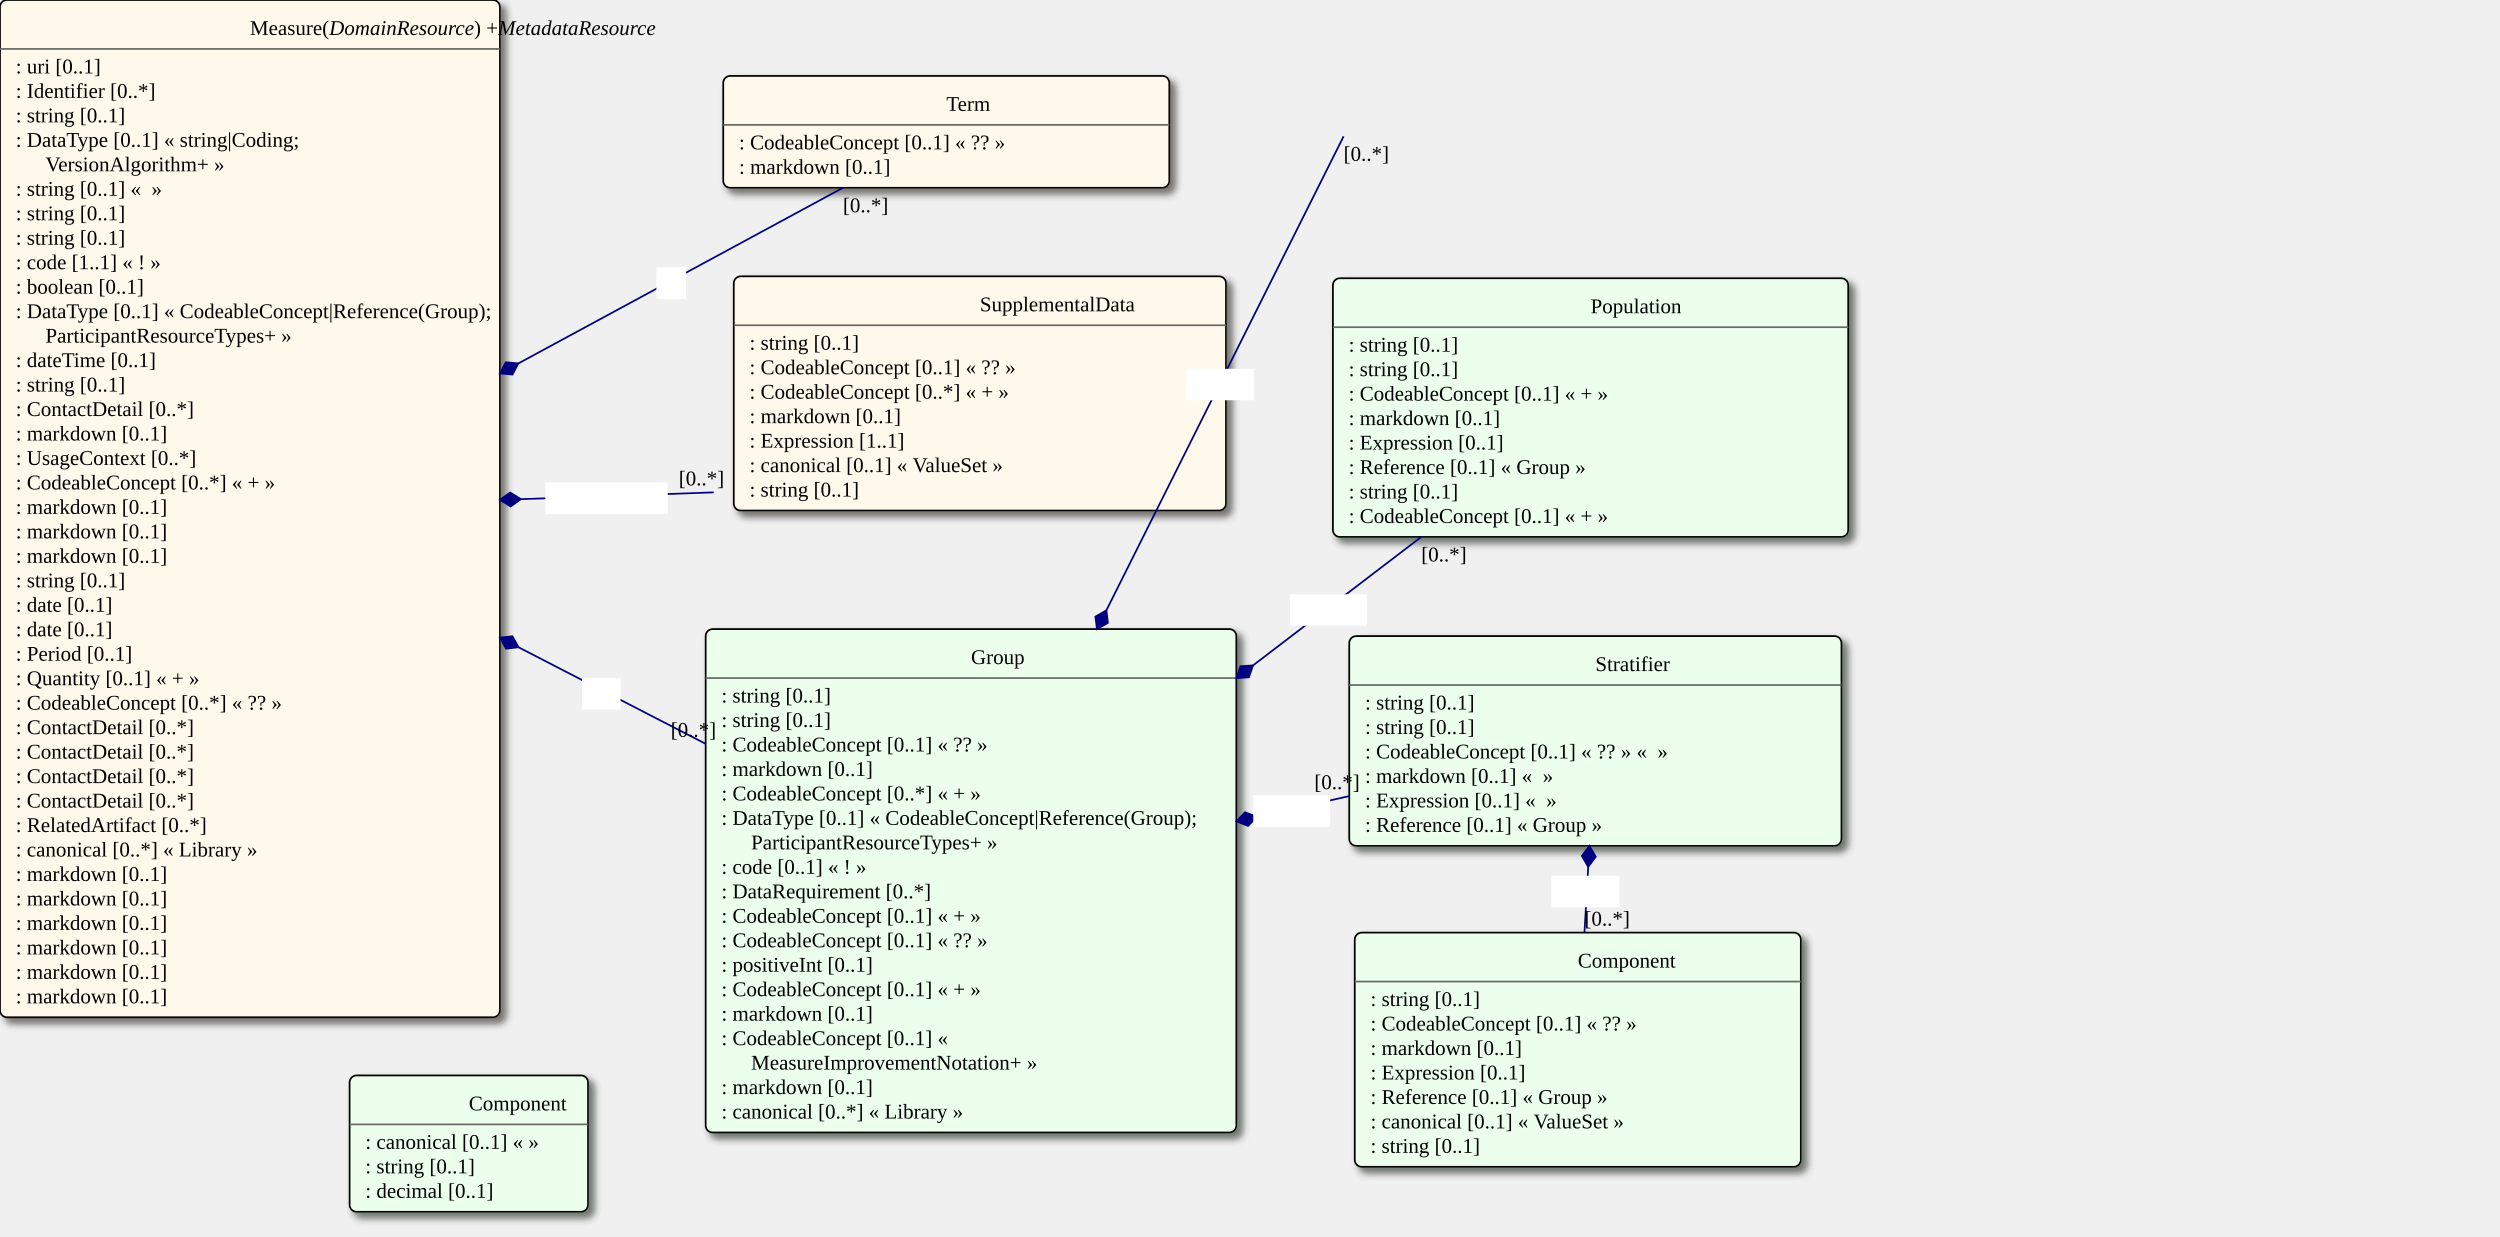
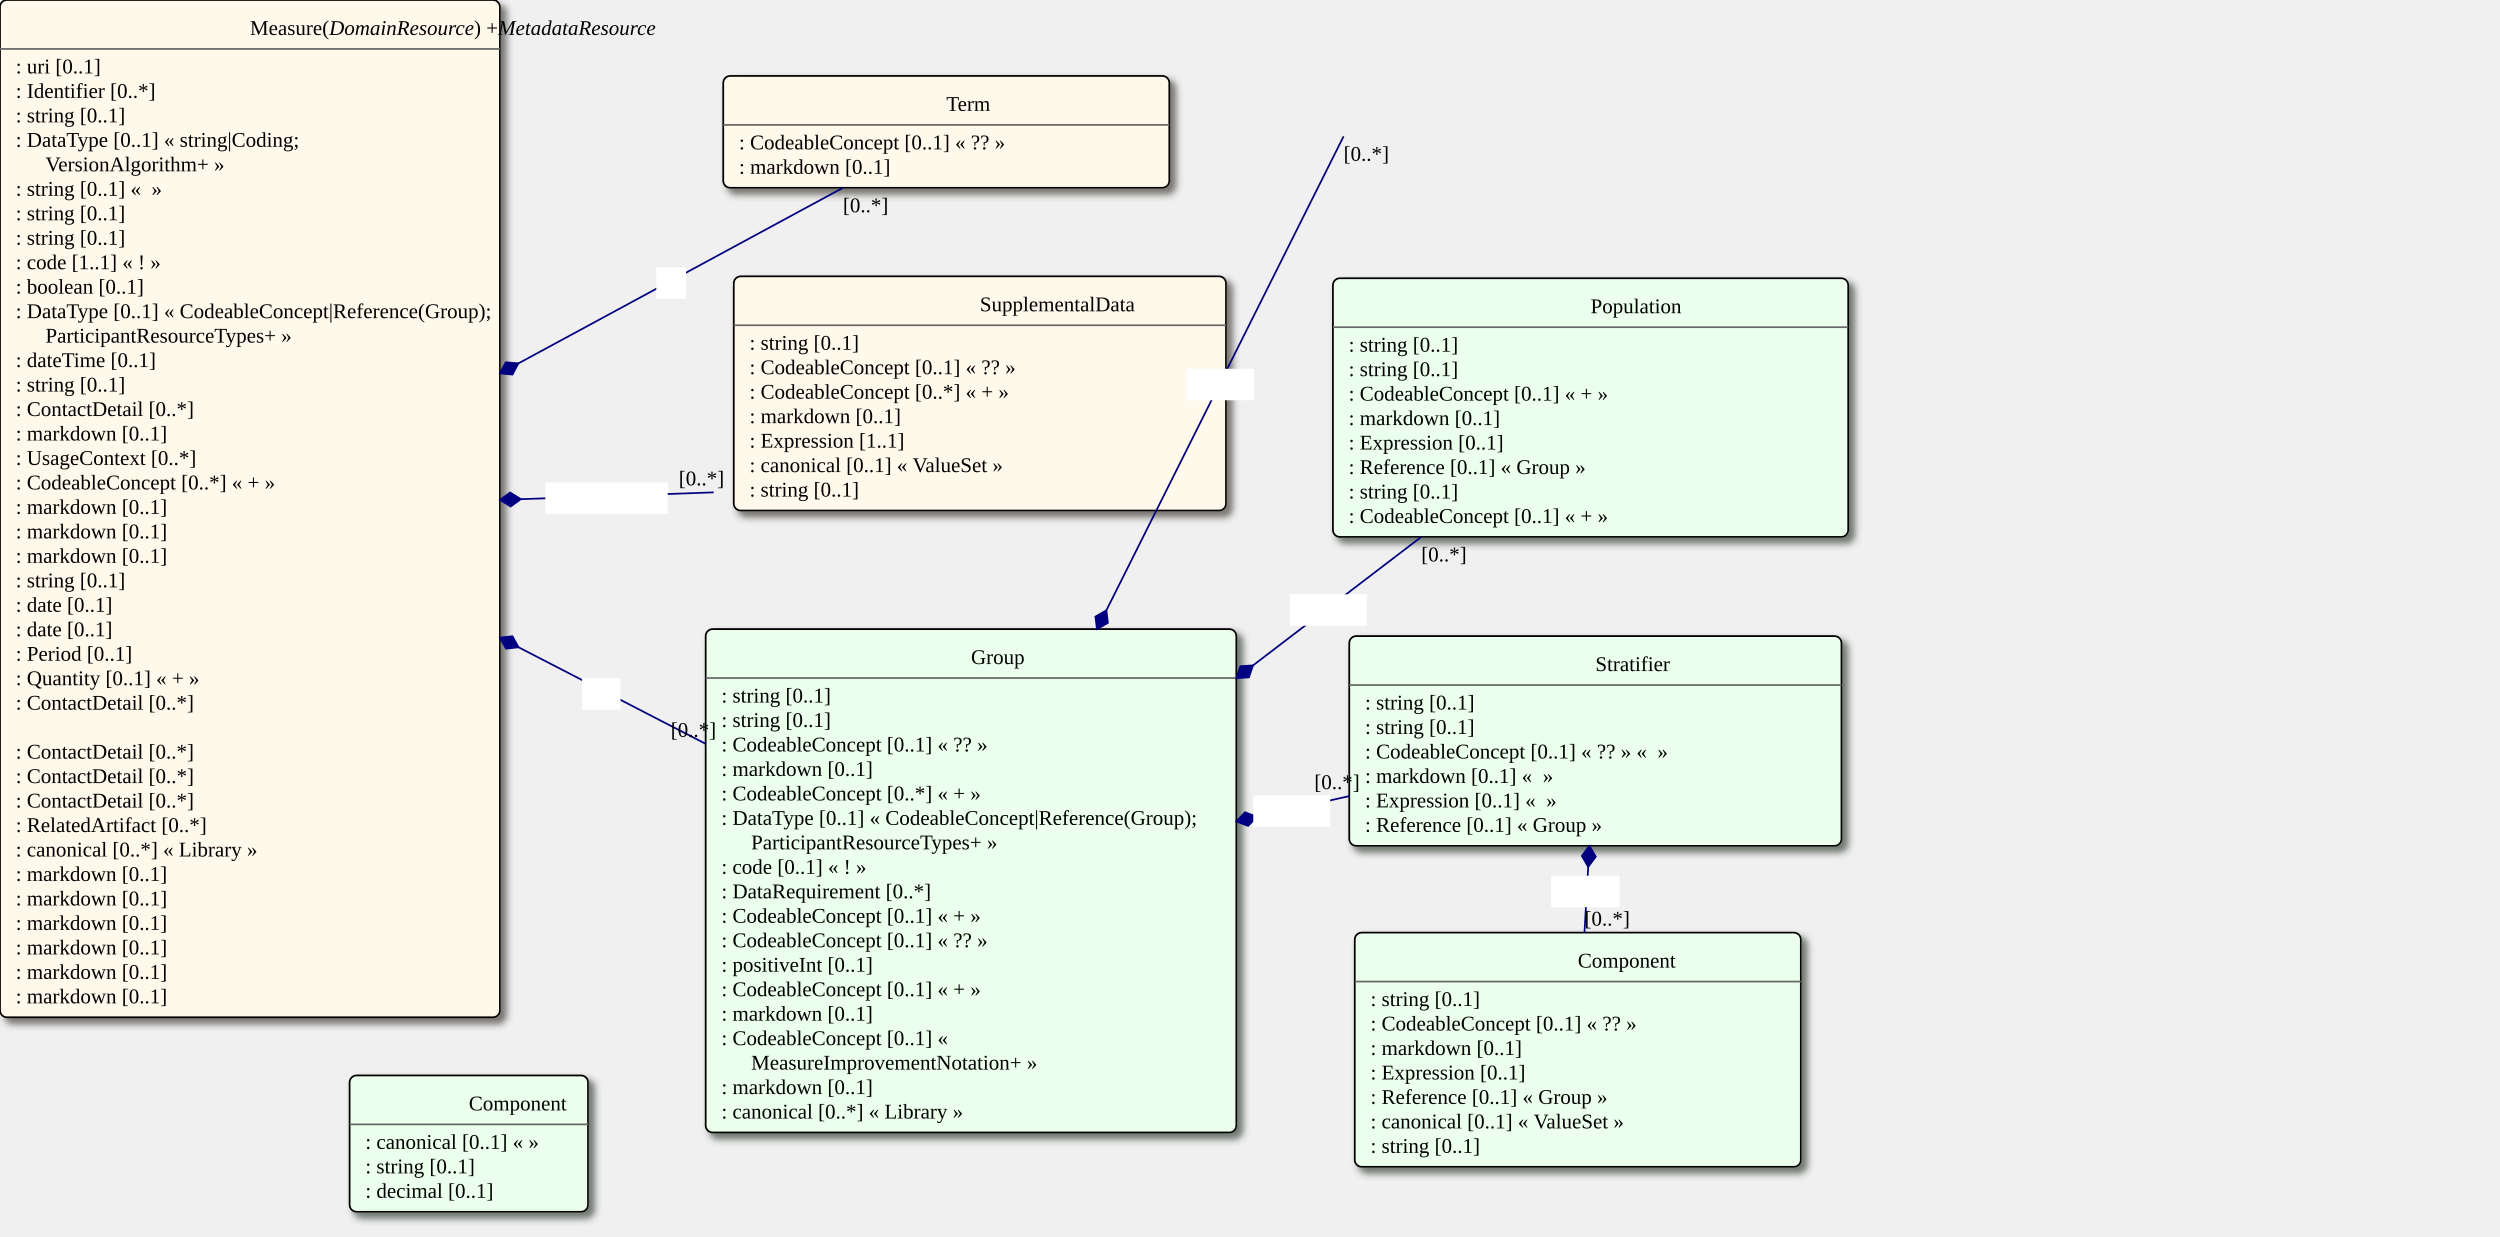
<svg xmlns="http://www.w3.org/2000/svg" xmlns:xlink="http://www.w3.org/1999/xlink" id="n1394" version="1.1" width="1430.267" height="707.554">
  <defs id="defs84846">
    <filter id="shadow1" x="-0.039" y="-0.083" width="1.1" height="1.212">
      <feOffset result="offOut" in="SourceGraphic" dx="3" dy="3" id="feOffset84837" />
      <feColorMatrix result="matrixOut" in="offOut" type="matrix" values="0.2 0 0 0 0 0 0.2 0 0 0 0 0 0.2 0 0 0 0 0 1 0" id="feColorMatrix84839" />
      <feGaussianBlur result="blurOut" in="matrixOut" stdDeviation="2" id="feGaussianBlur84841" />
      <feBlend in="SourceGraphic" in2="blurOut" mode="normal" id="feBlend84843" />
    </filter>
  </defs>
  <g id="n1395">
    <rect id="Measure" x="0.0" y="0.0" rx="4" ry="4" width="286.0" height="582.0" filter="url(#shadow1)" style="fill:#fff9ec;stroke:black;stroke-width:1" />
    <line id="n1396" x1="0.0" y1="28.0" x2="286.0" y2="28.0" style="stroke:dimgrey;stroke-width:1" />
    <text id="n1397" x="143.0" y="20.0" fill="black" class="diagram-class-title  diagram-class-resource">Measure<tspan class="diagram-class-title-link" id="tspan84852"> (<a id="n1398" xlink:href="domainresource.html#DomainResource" class="diagram-class-reference" style="font-style: italic">DomainResource</a>) +<a id="n1399" xlink:href="metadataresource.html#MetadataResource" class="diagram-class-reference" style="font-style: italic">MetadataResource</a>
      </tspan>
    </text>
    <text id="n1400" x="6.0" y="42.0" fill="black" class="diagram-class-detail">
      <a id="n1401" xlink:href="measure-definitions.html#Measure.url" /> : <a id="n1402" xlink:href="datatypes.html#uri">uri</a> [0..1]</text>
    <text id="n1406" x="6.0" y="56.0" fill="black" class="diagram-class-detail">
      <a id="n1407" xlink:href="measure-definitions.html#Measure.identifier" /> : <a id="n1408" xlink:href="datatypes.html#Identifier">Identifier</a> [0..*]</text>
    <text id="n1412" x="6.0" y="70.0" fill="black" class="diagram-class-detail">
      <a id="n1413" xlink:href="measure-definitions.html#Measure.version" /> : <a id="n1414" xlink:href="datatypes.html#string">string</a> [0..1]</text>
    <text id="n1418" x="6.0" y="84.0" fill="black" class="diagram-class-detail">
      <a id="n1419" xlink:href="measure-definitions.html#Measure.versionAlgorithm_x_" /> : <a id="n1420" xlink:href="types.html#DataType">DataType</a> [0..1] « <a id="n1421" xlink:href="datatypes.html#string">string</a>|<a id="n1422" xlink:href="datatypes.html#Coding">Coding</a>; <a id="n1423" xlink:href="valueset-version-algorithm.html" />
    </text>
    <text id="n1425" x="26.0" y="98.0" fill="black" class="diagram-class-detail">
      <a id="n1426" xlink:href="valueset-version-algorithm.html">VersionAlgorithm</a>+ »</text>
    <text id="n1436" x="6.0" y="112.0" fill="black" class="diagram-class-detail">
      <a id="n1437" xlink:href="measure-definitions.html#Measure.name" /> : <a id="n1438" xlink:href="datatypes.html#string">string</a> [0..1] « <a id="n1439" style="padding-left: 3px; padding-right: 3px; border: 1px maroon solid; font-weight: bold; color: #301212; background-color: #fdeeee;" xlink:href="conformance-rules.html#constraints" /> »</text>
    <text id="n1446" x="6.0" y="126.0" fill="black" class="diagram-class-detail">
      <a id="n1447" xlink:href="measure-definitions.html#Measure.title" /> : <a id="n1448" xlink:href="datatypes.html#string">string</a> [0..1]</text>
    <text id="n1452" x="6.0" y="140.0" fill="black" class="diagram-class-detail">
      <a id="n1453" xlink:href="measure-definitions.html#Measure.subtitle" /> : <a id="n1454" xlink:href="datatypes.html#string">string</a> [0..1]</text>
    <text id="n1458" x="6.0" y="154.0" fill="black" class="diagram-class-detail">
      <a id="n1459" xlink:href="measure-definitions.html#Measure.status" /> : <a id="n1460" xlink:href="datatypes.html#code">code</a> [1..1] « <a id="n1461" xlink:href="valueset-publication-status.html" />! »</text>
    <text id="n1468" x="6.0" y="168.0" fill="black" class="diagram-class-detail">
      <a id="n1469" xlink:href="measure-definitions.html#Measure.experimental" /> : <a id="n1470" xlink:href="datatypes.html#boolean">boolean</a> [0..1]</text>
    <text id="n1474" x="6.0" y="182.0" fill="black" class="diagram-class-detail">
      <a id="n1475" xlink:href="measure-definitions.html#Measure.subject_x_" /> : <a id="n1476" xlink:href="types.html#DataType">DataType</a> [0..1] « <a id="n1477" xlink:href="datatypes.html#CodeableConcept">CodeableConcept</a>|<a id="n1478" xlink:href="references.html#Reference">Reference</a>(<a id="n1479" xlink:href="group.html#Group">Group</a>); <a id="n1480" xlink:href="valueset-participant-resource-types.html" />
    </text>
    <text id="n1482" x="26.0" y="196.0" fill="black" class="diagram-class-detail">
      <a id="n1483" xlink:href="valueset-participant-resource-types.html">ParticipantResourceTypes</a>+ »</text>
    <text id="n1494" x="6.0" y="210.0" fill="black" class="diagram-class-detail">
      <a id="n1495" xlink:href="measure-definitions.html#Measure.date" /> : <a id="n1496" xlink:href="datatypes.html#dateTime">dateTime</a> [0..1]</text>
    <text id="n1500" x="6.0" y="224.0" fill="black" class="diagram-class-detail">
      <a id="n1501" xlink:href="measure-definitions.html#Measure.publisher" /> : <a id="n1502" xlink:href="datatypes.html#string">string</a> [0..1]</text>
    <text id="n1506" x="6.0" y="238.0" fill="black" class="diagram-class-detail">
      <a id="n1507" xlink:href="measure-definitions.html#Measure.contact" /> : <a id="n1508" xlink:href="metadatatypes.html#ContactDetail">ContactDetail</a> [0..*]</text>
    <text id="n1512" x="6.0" y="252.0" fill="black" class="diagram-class-detail">
      <a id="n1513" xlink:href="measure-definitions.html#Measure.description" /> : <a id="n1514" xlink:href="datatypes.html#markdown">markdown</a> [0..1]</text>
    <text id="n1518" x="6.0" y="266.0" fill="black" class="diagram-class-detail">
      <a id="n1519" xlink:href="measure-definitions.html#Measure.useContext" /> : <a id="n1520" xlink:href="metadatatypes.html#UsageContext">UsageContext</a> [0..*]</text>
    <text id="n1524" x="6.0" y="280.0" fill="black" class="diagram-class-detail">
      <a id="n1525" xlink:href="measure-definitions.html#Measure.jurisdiction" /> : <a id="n1526" xlink:href="datatypes.html#CodeableConcept">CodeableConcept</a> [0..*] « <a id="n1527" xlink:href="http://terminology.hl7.org/6.5.0/ValueSet-jurisdiction.html" />+ »</text>
    <text id="n1534" x="6.0" y="294.0" fill="black" class="diagram-class-detail">
      <a id="n1535" xlink:href="measure-definitions.html#Measure.purpose" /> : <a id="n1536" xlink:href="datatypes.html#markdown">markdown</a> [0..1]</text>
    <text id="n1540" x="6.0" y="308.0" fill="black" class="diagram-class-detail">
      <a id="n1541" xlink:href="measure-definitions.html#Measure.usage" /> : <a id="n1542" xlink:href="datatypes.html#markdown">markdown</a> [0..1]</text>
    <text id="n1546" x="6.0" y="322.0" fill="black" class="diagram-class-detail">
      <a id="n1547" xlink:href="measure-definitions.html#Measure.copyright" /> : <a id="n1548" xlink:href="datatypes.html#markdown">markdown</a> [0..1]</text>
    <text id="n1552" x="6.0" y="336.0" fill="black" class="diagram-class-detail">
      <a id="n1553" xlink:href="measure-definitions.html#Measure.copyrightLabel" /> : <a id="n1554" xlink:href="datatypes.html#string">string</a> [0..1]</text>
    <text id="n1558" x="6.0" y="350.0" fill="black" class="diagram-class-detail">
      <a id="n1559" xlink:href="measure-definitions.html#Measure.approvalDate" /> : <a id="n1560" xlink:href="datatypes.html#date">date</a> [0..1]</text>
    <text id="n1564" x="6.0" y="364.0" fill="black" class="diagram-class-detail">
      <a id="n1565" xlink:href="measure-definitions.html#Measure.lastReviewDate" /> : <a id="n1566" xlink:href="datatypes.html#date">date</a> [0..1]</text>
    <text id="n1570" x="6.0" y="378.0" fill="black" class="diagram-class-detail">
      <a id="n1571" xlink:href="measure-definitions.html#Measure.effectivePeriod" /> : <a id="n1572" xlink:href="datatypes.html#Period">Period</a> [0..1]</text>
    <text id="n1576" x="6.0" y="392.0" fill="black" class="diagram-class-detail">
      <a id="n1577" xlink:href="measure-definitions.html#Measure.reportingFrequency" /> : <a id="n1578" xlink:href="datatypes.html#Quantity">Quantity</a> [0..1] « <a id="n1579" xlink:href="valueset-frequency-unit.html" />+ »</text>
    <text id="n1586" x="6.0" y="406.0" fill="black" class="diagram-class-detail">
-       <a id="n1587" xlink:href="measure-definitions.html#Measure.topic" /> : <a id="n1588" xlink:href="datatypes.html#CodeableConcept">CodeableConcept</a> [0..*] « <a id="n1589" xlink:href="valueset-definition-topic.html" />?? »</text>
-     <text id="n1596" x="6.0" y="420.0" fill="black" class="diagram-class-detail">
      <a id="n1597" xlink:href="measure-definitions.html#Measure.author" /> : <a id="n1598" xlink:href="metadatatypes.html#ContactDetail">ContactDetail</a> [0..*]</text>
    <text id="n1602" x="6.0" y="434.0" fill="black" class="diagram-class-detail">
      <a id="n1603" xlink:href="measure-definitions.html#Measure.editor" /> : <a id="n1604" xlink:href="metadatatypes.html#ContactDetail">ContactDetail</a> [0..*]</text>
    <text id="n1608" x="6.0" y="448.0" fill="black" class="diagram-class-detail">
      <a id="n1609" xlink:href="measure-definitions.html#Measure.reviewer" /> : <a id="n1610" xlink:href="metadatatypes.html#ContactDetail">ContactDetail</a> [0..*]</text>
    <text id="n1614" x="6.0" y="462.0" fill="black" class="diagram-class-detail">
      <a id="n1615" xlink:href="measure-definitions.html#Measure.endorser" /> : <a id="n1616" xlink:href="metadatatypes.html#ContactDetail">ContactDetail</a> [0..*]</text>
    <text id="n1620" x="6.0" y="476.0" fill="black" class="diagram-class-detail">
      <a id="n1621" xlink:href="measure-definitions.html#Measure.relatedArtifact" /> : <a id="n1622" xlink:href="metadatatypes.html#RelatedArtifact">RelatedArtifact</a> [0..*]</text>
    <text id="n1626" x="6.0" y="490.0" fill="black" class="diagram-class-detail">
      <a id="n1627" xlink:href="measure-definitions.html#Measure.library" /> : <a id="n1628" xlink:href="datatypes.html#canonical">canonical</a> [0..*] « <a id="n1629" xlink:href="library.html#Library">Library</a> »</text>
    <text id="n1634" x="6.0" y="504.0" fill="black" class="diagram-class-detail">
      <a id="n1635" xlink:href="measure-definitions.html#Measure.disclaimer" /> : <a id="n1636" xlink:href="datatypes.html#markdown">markdown</a> [0..1]</text>
    <text id="n1640" x="6.0" y="518.0" fill="black" class="diagram-class-detail">
      <a id="n1641" xlink:href="measure-definitions.html#Measure.riskAdjustment" /> : <a id="n1642" xlink:href="datatypes.html#markdown">markdown</a> [0..1]</text>
    <text id="n1646" x="6.0" y="532.0" fill="black" class="diagram-class-detail">
      <a id="n1647" xlink:href="measure-definitions.html#Measure.rateAggregation" /> : <a id="n1648" xlink:href="datatypes.html#markdown">markdown</a> [0..1]</text>
    <text id="n1652" x="6.0" y="546.0" fill="black" class="diagram-class-detail">
      <a id="n1653" xlink:href="measure-definitions.html#Measure.rationale" /> : <a id="n1654" xlink:href="datatypes.html#markdown">markdown</a> [0..1]</text>
    <text id="n1658" x="6.0" y="560.0" fill="black" class="diagram-class-detail">
      <a id="n1659" xlink:href="measure-definitions.html#Measure.clinicalRecommendationStatement" /> : <a id="n1660" xlink:href="datatypes.html#markdown">markdown</a> [0..1]</text>
    <text id="n1664" x="6.0" y="574.0" fill="black" class="diagram-class-detail">
      <a id="n1665" xlink:href="measure-definitions.html#Measure.guidance" /> : <a id="n1666" xlink:href="datatypes.html#markdown">markdown</a> [0..1]</text>
  </g>
  <g id="n1670">
    <rect id="Measure.term" x="413.774" y="43.437" rx="4" ry="4" width="255.2" height="64.0" filter="url(#shadow1)" style="fill:#fff9ec;stroke:black;stroke-width:1" />
    <line id="n1671" x1="413.774" y1="71.437" x2="668.974" y2="71.437" style="stroke:dimgrey;stroke-width:1" />
    <text id="n1672" x="541.374" y="63.437" fill="black" class="diagram-class-title">Term</text>
    <text id="n1673" x="419.774" y="85.437" fill="black" class="diagram-class-detail">
      <a id="n1674" xlink:href="measure-definitions.html#Measure.term.code" /> : <a id="n1675" xlink:href="datatypes.html#CodeableConcept">CodeableConcept</a> [0..1] « <a id="n1676" xlink:href="valueset-measure-definition-example.html" />?? »</text>
    <text id="n1683" x="419.774" y="99.437" fill="black" class="diagram-class-detail">
      <a id="n1684" xlink:href="measure-definitions.html#Measure.term.definition" /> : <a id="n1685" xlink:href="datatypes.html#markdown">markdown</a> [0..1]</text>
  </g>
  <g id="n1689">
    <rect id="Measure.group" x="403.715" y="359.912" rx="4" ry="4" width="303.6" height="288.0" filter="url(#shadow1)" style="fill:#ecffec;stroke:black;stroke-width:1" />
    <line id="n1690" x1="403.715" y1="387.912" x2="707.315" y2="387.912" style="stroke:dimgrey;stroke-width:1" />
    <text id="n1691" x="555.515" y="379.912" fill="black" class="diagram-class-title">Group</text>
    <text id="n1692" x="409.715" y="401.912" fill="black" class="diagram-class-detail">
      <a id="n1693" xlink:href="measure-definitions.html#Measure.group.linkId" /> : <a id="n1694" xlink:href="datatypes.html#string">string</a> [0..1]</text>
    <text id="n1698" x="409.715" y="415.912" fill="black" class="diagram-class-detail">
      <a id="n1699" xlink:href="measure-definitions.html#Measure.group.title" /> : <a id="n1700" xlink:href="datatypes.html#string">string</a> [0..1]</text>
    <text id="n1704" x="409.715" y="429.912" fill="black" class="diagram-class-detail">
      <a id="n1705" xlink:href="measure-definitions.html#Measure.group.code" /> : <a id="n1706" xlink:href="datatypes.html#CodeableConcept">CodeableConcept</a> [0..1] « <a id="n1707" xlink:href="valueset-measure-group-example.html" />?? »</text>
    <text id="n1714" x="409.715" y="443.912" fill="black" class="diagram-class-detail">
      <a id="n1715" xlink:href="measure-definitions.html#Measure.group.description" /> : <a id="n1716" xlink:href="datatypes.html#markdown">markdown</a> [0..1]</text>
    <text id="n1720" x="409.715" y="457.912" fill="black" class="diagram-class-detail">
      <a id="n1721" xlink:href="measure-definitions.html#Measure.group.type" /> : <a id="n1722" xlink:href="datatypes.html#CodeableConcept">CodeableConcept</a> [0..*] « <a id="n1723" xlink:href="http://terminology.hl7.org/6.5.0/ValueSet-measure-type.html" />+ »</text>
    <text id="n1730" x="409.715" y="471.912" fill="black" class="diagram-class-detail">
      <a id="n1731" xlink:href="measure-definitions.html#Measure.group.subject_x_" /> : <a id="n1732" xlink:href="types.html#DataType">DataType</a> [0..1] « <a id="n1733" xlink:href="datatypes.html#CodeableConcept">CodeableConcept</a>|<a id="n1734" xlink:href="references.html#Reference">Reference</a>(<a id="n1735" xlink:href="group.html#Group">Group</a>); <a id="n1736" xlink:href="valueset-participant-resource-types.html" />
    </text>
    <text id="n1738" x="429.715" y="485.912" fill="black" class="diagram-class-detail">
      <a id="n1739" xlink:href="valueset-participant-resource-types.html">ParticipantResourceTypes</a>+ »</text>
    <text id="n1750" x="409.715" y="499.912" fill="black" class="diagram-class-detail">
      <a id="n1751" xlink:href="measure-definitions.html#Measure.group.basis" /> : <a id="n1752" xlink:href="datatypes.html#code">code</a> [0..1] « <a id="n1753" xlink:href="valueset-fhir-types.html" />! »</text>
    <text id="n1760" x="409.715" y="513.912" fill="black" class="diagram-class-detail">
      <a id="n1761" xlink:href="measure-definitions.html#Measure.group.basisRequirement" /> : <a id="n1762" xlink:href="metadatatypes.html#DataRequirement">DataRequirement</a> [0..*]</text>
    <text id="n1766" x="409.715" y="527.912" fill="black" class="diagram-class-detail">
      <a id="n1767" xlink:href="measure-definitions.html#Measure.group.scoring" /> : <a id="n1768" xlink:href="datatypes.html#CodeableConcept">CodeableConcept</a> [0..1] « <a id="n1769" xlink:href="http://terminology.hl7.org/6.5.0/ValueSet-measure-scoring.html" />+ »</text>
    <text id="n1776" x="409.715" y="541.912" fill="black" class="diagram-class-detail">
      <a id="n1777" xlink:href="measure-definitions.html#Measure.group.scoringUnit" /> : <a id="n1778" xlink:href="datatypes.html#CodeableConcept">CodeableConcept</a> [0..1] « <a id="n1779" xlink:href="valueset-measure-scoring-unit.html" />?? »</text>
    <text id="n1786" x="409.715" y="555.912" fill="black" class="diagram-class-detail">
      <a id="n1787" xlink:href="measure-definitions.html#Measure.group.scoringPrecision" /> : <a id="n1788" xlink:href="datatypes.html#positiveInt">positiveInt</a> [0..1]</text>
    <text id="n1792" x="409.715" y="569.912" fill="black" class="diagram-class-detail">
      <a id="n1793" xlink:href="measure-definitions.html#Measure.group.compositeScoring" /> : <a id="n1794" xlink:href="datatypes.html#CodeableConcept">CodeableConcept</a> [0..1] « <a id="n1795" xlink:href="http://terminology.hl7.org/6.5.0/ValueSet-composite-measure-scoring.html" />+ »</text>
    <text id="n1802" x="409.715" y="583.912" fill="black" class="diagram-class-detail">
      <a id="n1803" xlink:href="measure-definitions.html#Measure.group.rateAggregation" /> : <a id="n1804" xlink:href="datatypes.html#markdown">markdown</a> [0..1]</text>
    <text id="n1808" x="409.715" y="597.912" fill="black" class="diagram-class-detail">
      <a id="n1809" xlink:href="measure-definitions.html#Measure.group.improvementNotation" /> : <a id="n1810" xlink:href="datatypes.html#CodeableConcept">CodeableConcept</a> [0..1] « <a id="n1811" xlink:href="http://terminology.hl7.org/6.5.0/ValueSet-measure-improvement-notation.html" />
    </text>
    <text id="n1813" x="429.715" y="611.912" fill="black" class="diagram-class-detail">
      <a id="n1814" xlink:href="http://terminology.hl7.org/6.5.0/ValueSet-measure-improvement-notation.html">MeasureImprovementNotation</a>+ »</text>
    <text id="n1822" x="409.715" y="625.912" fill="black" class="diagram-class-detail">
      <a id="n1823" xlink:href="measure-definitions.html#Measure.group.improvementNotationGuidance" /> : <a id="n1824" xlink:href="datatypes.html#markdown">markdown</a> [0..1]</text>
    <text id="n1828" x="409.715" y="639.912" fill="black" class="diagram-class-detail">
      <a id="n1829" xlink:href="measure-definitions.html#Measure.group.library" /> : <a id="n1830" xlink:href="datatypes.html#canonical">canonical</a> [0..*] « <a id="n1831" xlink:href="library.html#Library">Library</a> »</text>
  </g>
  <g id="n1836" transform="translate(-519.9929,615.2675)">
    <rect id="Measure.group.component" x="720" y="0" rx="4" ry="4" width="136.4" height="78" filter="url(#shadow1)" style="fill:#ecffec;stroke:#000000;stroke-width:1" />
    <line id="n1837" x1="720" y1="28" x2="856.4" y2="28" style="stroke:#696969;stroke-width:1" />
    <text id="n1838" x="788.2" y="20" fill="#000000" class="diagram-class-title">Component</text>
    <text id="n1839" x="726" y="42" fill="#000000" class="diagram-class-detail">
      <a id="n1840" xlink:href="measure-definitions.html#Measure.group.component.measure" /> : <a id="n1841" xlink:href="datatypes.html#canonical">canonical</a> [0..1] « »</text>
    <text id="n1845" x="726" y="56" fill="#000000" class="diagram-class-detail">
      <a id="n1846" xlink:href="measure-definitions.html#Measure.group.component.groupId" /> : <a id="n1847" xlink:href="datatypes.html#string">string</a> [0..1]</text>
    <text id="n1851" x="726" y="70" fill="#000000" class="diagram-class-detail">
      <a id="n1852" xlink:href="measure-definitions.html#Measure.group.component.weight" /> : <a id="n1853" xlink:href="datatypes.html#decimal">decimal</a> [0..1]</text>
  </g>
  <g id="n1857">
    <rect id="Measure.group.population" x="762.571" y="159.184" rx="4" ry="4" width="294.8" height="148.0" filter="url(#shadow1)" style="fill:#ecffec;stroke:black;stroke-width:1" />
    <line id="n1858" x1="762.571" y1="187.184" x2="1057.371" y2="187.184" style="stroke:dimgrey;stroke-width:1" />
    <text id="n1859" x="909.971" y="179.184" fill="black" class="diagram-class-title">Population</text>
    <text id="n1860" x="768.571" y="201.184" fill="black" class="diagram-class-detail">
      <a id="n1861" xlink:href="measure-definitions.html#Measure.group.population.linkId" /> : <a id="n1862" xlink:href="datatypes.html#string">string</a> [0..1]</text>
    <text id="n1866" x="768.571" y="215.184" fill="black" class="diagram-class-detail">
      <a id="n1867" xlink:href="measure-definitions.html#Measure.group.population.title" /> : <a id="n1868" xlink:href="datatypes.html#string">string</a> [0..1]</text>
    <text id="n1872" x="768.571" y="229.184" fill="black" class="diagram-class-detail">
      <a id="n1873" xlink:href="measure-definitions.html#Measure.group.population.code" /> : <a id="n1874" xlink:href="datatypes.html#CodeableConcept">CodeableConcept</a> [0..1] « <a id="n1875" xlink:href="http://terminology.hl7.org/6.5.0/ValueSet-measure-population.html" />+ »</text>
    <text id="n1882" x="768.571" y="243.184" fill="black" class="diagram-class-detail">
      <a id="n1883" xlink:href="measure-definitions.html#Measure.group.population.description" /> : <a id="n1884" xlink:href="datatypes.html#markdown">markdown</a> [0..1]</text>
    <text id="n1888" x="768.571" y="257.184" fill="black" class="diagram-class-detail">
      <a id="n1889" xlink:href="measure-definitions.html#Measure.group.population.criteria" /> : <a id="n1890" xlink:href="metadatatypes.html#Expression">Expression</a> [0..1]</text>
    <text id="n1894" x="768.571" y="271.184" fill="black" class="diagram-class-detail">
      <a id="n1895" xlink:href="measure-definitions.html#Measure.group.population.groupDefinition" /> : <a id="n1896" xlink:href="references.html#Reference">Reference</a> [0..1] « <a id="n1897" xlink:href="group.html#Group">Group</a> »</text>
    <text id="n1902" x="768.571" y="285.184" fill="black" class="diagram-class-detail">
      <a id="n1903" xlink:href="measure-definitions.html#Measure.group.population.inputPopulationId" /> : <a id="n1904" xlink:href="datatypes.html#string">string</a> [0..1]</text>
    <text id="n1908" x="768.571" y="299.184" fill="black" class="diagram-class-detail">
      <a id="n1909" xlink:href="measure-definitions.html#Measure.group.population.aggregateMethod" /> : <a id="n1910" xlink:href="datatypes.html#CodeableConcept">CodeableConcept</a> [0..1] « <a id="n1911" xlink:href="http://terminology.hl7.org/6.5.0/ValueSet-measure-aggregate-method.html" />+ »</text>
  </g>
  <g id="n1918">
    <rect id="Measure.group.stratifier" x="771.926" y="363.916" rx="4" ry="4" width="281.6" height="120.0" filter="url(#shadow1)" style="fill:#ecffec;stroke:black;stroke-width:1" />
    <line id="n1919" x1="771.926" y1="391.916" x2="1053.526" y2="391.916" style="stroke:dimgrey;stroke-width:1" />
    <text id="n1920" x="912.726" y="383.916" fill="black" class="diagram-class-title">Stratifier</text>
    <text id="n1921" x="777.926" y="405.916" fill="black" class="diagram-class-detail">
      <a id="n1922" xlink:href="measure-definitions.html#Measure.group.stratifier.linkId" /> : <a id="n1923" xlink:href="datatypes.html#string">string</a> [0..1]</text>
    <text id="n1927" x="777.926" y="419.916" fill="black" class="diagram-class-detail">
      <a id="n1928" xlink:href="measure-definitions.html#Measure.group.stratifier.title" /> : <a id="n1929" xlink:href="datatypes.html#string">string</a> [0..1]</text>
    <text id="n1933" x="777.926" y="433.916" fill="black" class="diagram-class-detail">
      <a id="n1934" xlink:href="measure-definitions.html#Measure.group.stratifier.code" /> : <a id="n1935" xlink:href="datatypes.html#CodeableConcept">CodeableConcept</a> [0..1] « <a id="n1936" xlink:href="valueset-measure-stratifier-type-example.html" />?? » « <a id="n1938" style="padding-left: 3px; padding-right: 3px; border: 1px maroon solid; font-weight: bold; color: #301212; background-color: #fdeeee;" xlink:href="conformance-rules.html#constraints" /> »</text>
    <text id="n1947" x="777.926" y="447.916" fill="black" class="diagram-class-detail">
      <a id="n1948" xlink:href="measure-definitions.html#Measure.group.stratifier.description" /> : <a id="n1949" xlink:href="datatypes.html#markdown">markdown</a> [0..1] « <a id="n1950" style="padding-left: 3px; padding-right: 3px; border: 1px maroon solid; font-weight: bold; color: #301212; background-color: #fdeeee;" xlink:href="conformance-rules.html#constraints" /> »</text>
    <text id="n1957" x="777.926" y="461.916" fill="black" class="diagram-class-detail">
      <a id="n1958" xlink:href="measure-definitions.html#Measure.group.stratifier.criteria" /> : <a id="n1959" xlink:href="metadatatypes.html#Expression">Expression</a> [0..1] « <a id="n1960" style="padding-left: 3px; padding-right: 3px; border: 1px maroon solid; font-weight: bold; color: #301212; background-color: #fdeeee;" xlink:href="conformance-rules.html#constraints" /> »</text>
    <text id="n1967" x="777.926" y="475.916" fill="black" class="diagram-class-detail">
      <a id="n1968" xlink:href="measure-definitions.html#Measure.group.stratifier.groupDefinition" /> : <a id="n1969" xlink:href="references.html#Reference">Reference</a> [0..1] « <a id="n1970" xlink:href="group.html#Group">Group</a> »</text>
  </g>
  <g id="n1975">
    <rect id="Measure.group.stratifier.component" x="775.067" y="533.554" rx="4" ry="4" width="255.2" height="134.0" filter="url(#shadow1)" style="fill:#ecffec;stroke:black;stroke-width:1" />
    <line id="n1976" x1="775.067" y1="561.554" x2="1030.267" y2="561.554" style="stroke:dimgrey;stroke-width:1" />
    <text id="n1977" x="902.667" y="553.554" fill="black" class="diagram-class-title">Component</text>
    <text id="n1978" x="781.067" y="575.554" fill="black" class="diagram-class-detail">
      <a id="n1979" xlink:href="measure-definitions.html#Measure.group.stratifier.component.linkId" /> : <a id="n1980" xlink:href="datatypes.html#string">string</a> [0..1]</text>
    <text id="n1984" x="781.067" y="589.554" fill="black" class="diagram-class-detail">
      <a id="n1985" xlink:href="measure-definitions.html#Measure.group.stratifier.component.code" /> : <a id="n1986" xlink:href="datatypes.html#CodeableConcept">CodeableConcept</a> [0..1] « <a id="n1987" xlink:href="valueset-measure-stratifier-type-example.html" />?? »</text>
    <text id="n1994" x="781.067" y="603.554" fill="black" class="diagram-class-detail">
      <a id="n1995" xlink:href="measure-definitions.html#Measure.group.stratifier.component.description" /> : <a id="n1996" xlink:href="datatypes.html#markdown">markdown</a> [0..1]</text>
    <text id="n2000" x="781.067" y="617.554" fill="black" class="diagram-class-detail">
      <a id="n2001" xlink:href="measure-definitions.html#Measure.group.stratifier.component.criteria" /> : <a id="n2002" xlink:href="metadatatypes.html#Expression">Expression</a> [0..1]</text>
    <text id="n2006" x="781.067" y="631.554" fill="black" class="diagram-class-detail">
      <a id="n2007" xlink:href="measure-definitions.html#Measure.group.stratifier.component.groupDefinition" /> : <a id="n2008" xlink:href="references.html#Reference">Reference</a> [0..1] « <a id="n2009" xlink:href="group.html#Group">Group</a> »</text>
    <text id="n2014" x="781.067" y="645.554" fill="black" class="diagram-class-detail">
      <a id="n2015" xlink:href="measure-definitions.html#Measure.group.stratifier.component.valueSet" /> : <a id="n2016" xlink:href="datatypes.html#canonical">canonical</a> [0..1] « <a id="n2017" xlink:href="valueset.html#ValueSet">ValueSet</a> »</text>
    <text id="n2022" x="781.067" y="659.554" fill="black" class="diagram-class-detail">
      <a id="n2023" xlink:href="measure-definitions.html#Measure.group.stratifier.component.unit" /> : <a id="n2024" xlink:href="datatypes.html#string">string</a> [0..1]</text>
  </g>
  <g id="n2028" transform="translate(11.47887,-51.65492)">
    <rect id="Measure.supplementalData" x="408.316" y="209.746" rx="4" ry="4" width="281.6" height="134" filter="url(#shadow1)" style="fill:#fff9ec;stroke:#000000;stroke-width:1" />
    <line id="n2029" x1="408.316" y1="237.746" x2="689.916" y2="237.746" style="stroke:#696969;stroke-width:1" />
    <text id="n2030" x="549.116" y="229.746" fill="#000000" class="diagram-class-title">SupplementalData</text>
    <text id="n2031" x="414.316" y="251.746" fill="#000000" class="diagram-class-detail">
      <a id="n2032" xlink:href="measure-definitions.html#Measure.supplementalData.linkId" /> : <a id="n2033" xlink:href="datatypes.html#string">string</a> [0..1]</text>
    <text id="n2037" x="414.316" y="265.746" fill="#000000" class="diagram-class-detail">
      <a id="n2038" xlink:href="measure-definitions.html#Measure.supplementalData.code" /> : <a id="n2039" xlink:href="datatypes.html#CodeableConcept">CodeableConcept</a> [0..1] « <a id="n2040" xlink:href="valueset-measure-supplemental-data-example.html" />?? »</text>
    <text id="n2047" x="414.316" y="279.746" fill="#000000" class="diagram-class-detail">
      <a id="n2048" xlink:href="measure-definitions.html#Measure.supplementalData.usage" /> : <a id="n2049" xlink:href="datatypes.html#CodeableConcept">CodeableConcept</a> [0..*] « <a id="n2050" xlink:href="http://terminology.hl7.org/6.5.0/ValueSet-measure-data-usage.html" />+ »</text>
    <text id="n2057" x="414.316" y="293.746" fill="#000000" class="diagram-class-detail">
      <a id="n2058" xlink:href="measure-definitions.html#Measure.supplementalData.description" /> : <a id="n2059" xlink:href="datatypes.html#markdown">markdown</a> [0..1]</text>
    <text id="n2063" x="414.316" y="307.746" fill="#000000" class="diagram-class-detail">
      <a id="n2064" xlink:href="measure-definitions.html#Measure.supplementalData.criteria" /> : <a id="n2065" xlink:href="metadatatypes.html#Expression">Expression</a> [1..1]</text>
    <text id="n2069" x="414.316" y="321.746" fill="#000000" class="diagram-class-detail">
      <a id="n2070" xlink:href="measure-definitions.html#Measure.supplementalData.valueSet" /> : <a id="n2071" xlink:href="datatypes.html#canonical">canonical</a> [0..1] « <a id="n2072" xlink:href="valueset.html#ValueSet">ValueSet</a> »</text>
    <text id="n2077" x="414.316" y="335.746" fill="#000000" class="diagram-class-detail">
      <a id="n2078" xlink:href="measure-definitions.html#Measure.supplementalData.unit" /> : <a id="n2079" xlink:href="datatypes.html#string">string</a> [0..1]</text>
  </g>
  <line id="n2083" x1="286.0" y1="213.622" x2="482.236" y2="107.437" style="stroke:navy;stroke-width:1" />
  <polygon id="n2084" points="286.0,213.622 292.0,217.622 298.0,213.622 292.0,209.622 286.0,213.622" style="fill:navy;stroke:navy;stroke-width:1" transform="rotate(-28.41815 286.0 213.6216)" />
  <rect id="n2085" x="375.5" y="153.0" width="17.0" height="18.0" style="fill:white;stroke:black;stroke-width:0" />
  <text id="n2086" x="384.0" y="163.0" fill="black" class="diagram-class-linkage">
    <a id="n2087" xlink:href="measure-definitions.html#Measure.term" />
  </text>
  <text id="n2088" x="482.236" y="121.437" fill="black" class="diagram-class-linkage">[0..*]</text>
  <line id="n2089" x1="627.586" y1="359.912" x2="768.681" y2="78.0" style="stroke:navy;stroke-width:1" />
  <polygon id="n2090" points="627.586,359.912 633.586,363.912 639.586,359.912 633.586,355.912 627.586,359.912" style="fill:navy;stroke:navy;stroke-width:1" transform="rotate(-63.41236 627.586 359.9116)" />
  <rect id="n2091" x="678.5" y="211.0" width="39.0" height="18.0" style="fill:white;stroke:black;stroke-width:0" />
  <text id="n2092" x="698.0" y="221.0" fill="black" class="diagram-class-linkage">
    <a id="n2093" xlink:href="measure-definitions.html#Measure.group.component" />
  </text>
  <text id="n2094" x="768.681" y="92.0" fill="black" class="diagram-class-linkage">[0..*]</text>
  <line id="n2095" x1="707.315" y1="387.969" x2="813.085" y2="307.184" style="stroke:navy;stroke-width:1" />
  <polygon id="n2096" points="707.315,387.969 713.315,391.969 719.315,387.969 713.315,383.969 707.315,387.969" style="fill:navy;stroke:navy;stroke-width:1" transform="rotate(-37.37203 707.3151 387.9691)" />
  <rect id="n2097" x="738.0" y="340.0" width="44.0" height="18.0" style="fill:white;stroke:black;stroke-width:0" />
  <text id="n2098" x="760.0" y="350.0" fill="black" class="diagram-class-linkage">
    <a id="n2099" xlink:href="measure-definitions.html#Measure.group.population" />
  </text>
  <text id="n2100" x="813.085" y="321.184" fill="black" class="diagram-class-linkage">[0..*]</text>
  <line id="n2101" x1="909.31" y1="483.916" x2="906.483" y2="533.554" style="stroke:navy;stroke-width:1" />
  <polygon id="n2102" points="909.31,483.916 915.31,487.916 921.31,483.916 915.31,479.916 909.31,483.916" style="fill:navy;stroke:navy;stroke-width:1" transform="rotate(93.25934 909.3095 483.9164)" />
  <rect id="n2103" x="887.5" y="501.0" width="39.0" height="18.0" style="fill:white;stroke:black;stroke-width:0" />
  <text id="n2104" x="907.0" y="511.0" fill="black" class="diagram-class-linkage">
    <a id="n2105" xlink:href="measure-definitions.html#Measure.group.stratifier.component" />
  </text>
  <text id="n2106" x="906.483" y="529.554" fill="black" class="diagram-class-linkage">[0..*]</text>
  <line id="n2107" x1="707.315" y1="469.917" x2="771.926" y2="455.448" style="stroke:navy;stroke-width:1" />
  <polygon id="n2108" points="707.315,469.917 713.315,473.917 719.315,469.917 713.315,465.917 707.315,469.917" style="fill:navy;stroke:navy;stroke-width:1" transform="rotate(-12.62275 707.3151 469.917)" />
  <rect id="n2109" x="717.0" y="455.0" width="44.0" height="18.0" style="fill:white;stroke:black;stroke-width:0" />
  <text id="n2110" x="739.0" y="465.0" fill="black" class="diagram-class-linkage">
    <a id="n2111" xlink:href="measure-definitions.html#Measure.group.stratifier" />
  </text>
  <text id="n2112" x="751.926" y="451.448" fill="black" class="diagram-class-linkage">[0..*]</text>
  <line id="n2113" x1="286.0" y1="364.807" x2="403.715" y2="425.563" style="stroke:navy;stroke-width:1" />
  <polygon id="n2114" points="286.0,364.807 292.0,368.807 298.0,364.807 292.0,360.807 286.0,364.807" style="fill:navy;stroke:navy;stroke-width:1" transform="rotate(27.29963 286.0 364.8066)" />
  <rect id="n2115" x="333.0" y="388.0" width="22.0" height="18.0" style="fill:white;stroke:black;stroke-width:0" />
  <text id="n2116" x="344.0" y="398.0" fill="black" class="diagram-class-linkage">
    <a id="n2117" xlink:href="measure-definitions.html#Measure.group" />
  </text>
  <text id="n2118" x="383.715" y="421.563" fill="black" class="diagram-class-linkage">[0..*]</text>
  <line id="n2119" x1="286.0" y1="285.981" x2="408.316" y2="281.688" style="stroke:navy;stroke-width:1" />
  <polygon id="n2120" points="286.0,285.981 292.0,289.981 298.0,285.981 292.0,281.981 286.0,285.981" style="fill:navy;stroke:navy;stroke-width:1" transform="rotate(-2.010113 286.0 285.9811)" />
  <rect id="n2121" x="312.0" y="276.0" width="70.0" height="18.0" style="fill:white;stroke:black;stroke-width:0" />
  <text id="n2122" x="347.0" y="286.0" fill="black" class="diagram-class-linkage">
    <a id="n2123" xlink:href="measure-definitions.html#Measure.supplementalData" />
  </text>
  <text id="n2124" x="388.316" y="277.688" fill="black" class="diagram-class-linkage">[0..*]</text>
</svg>
